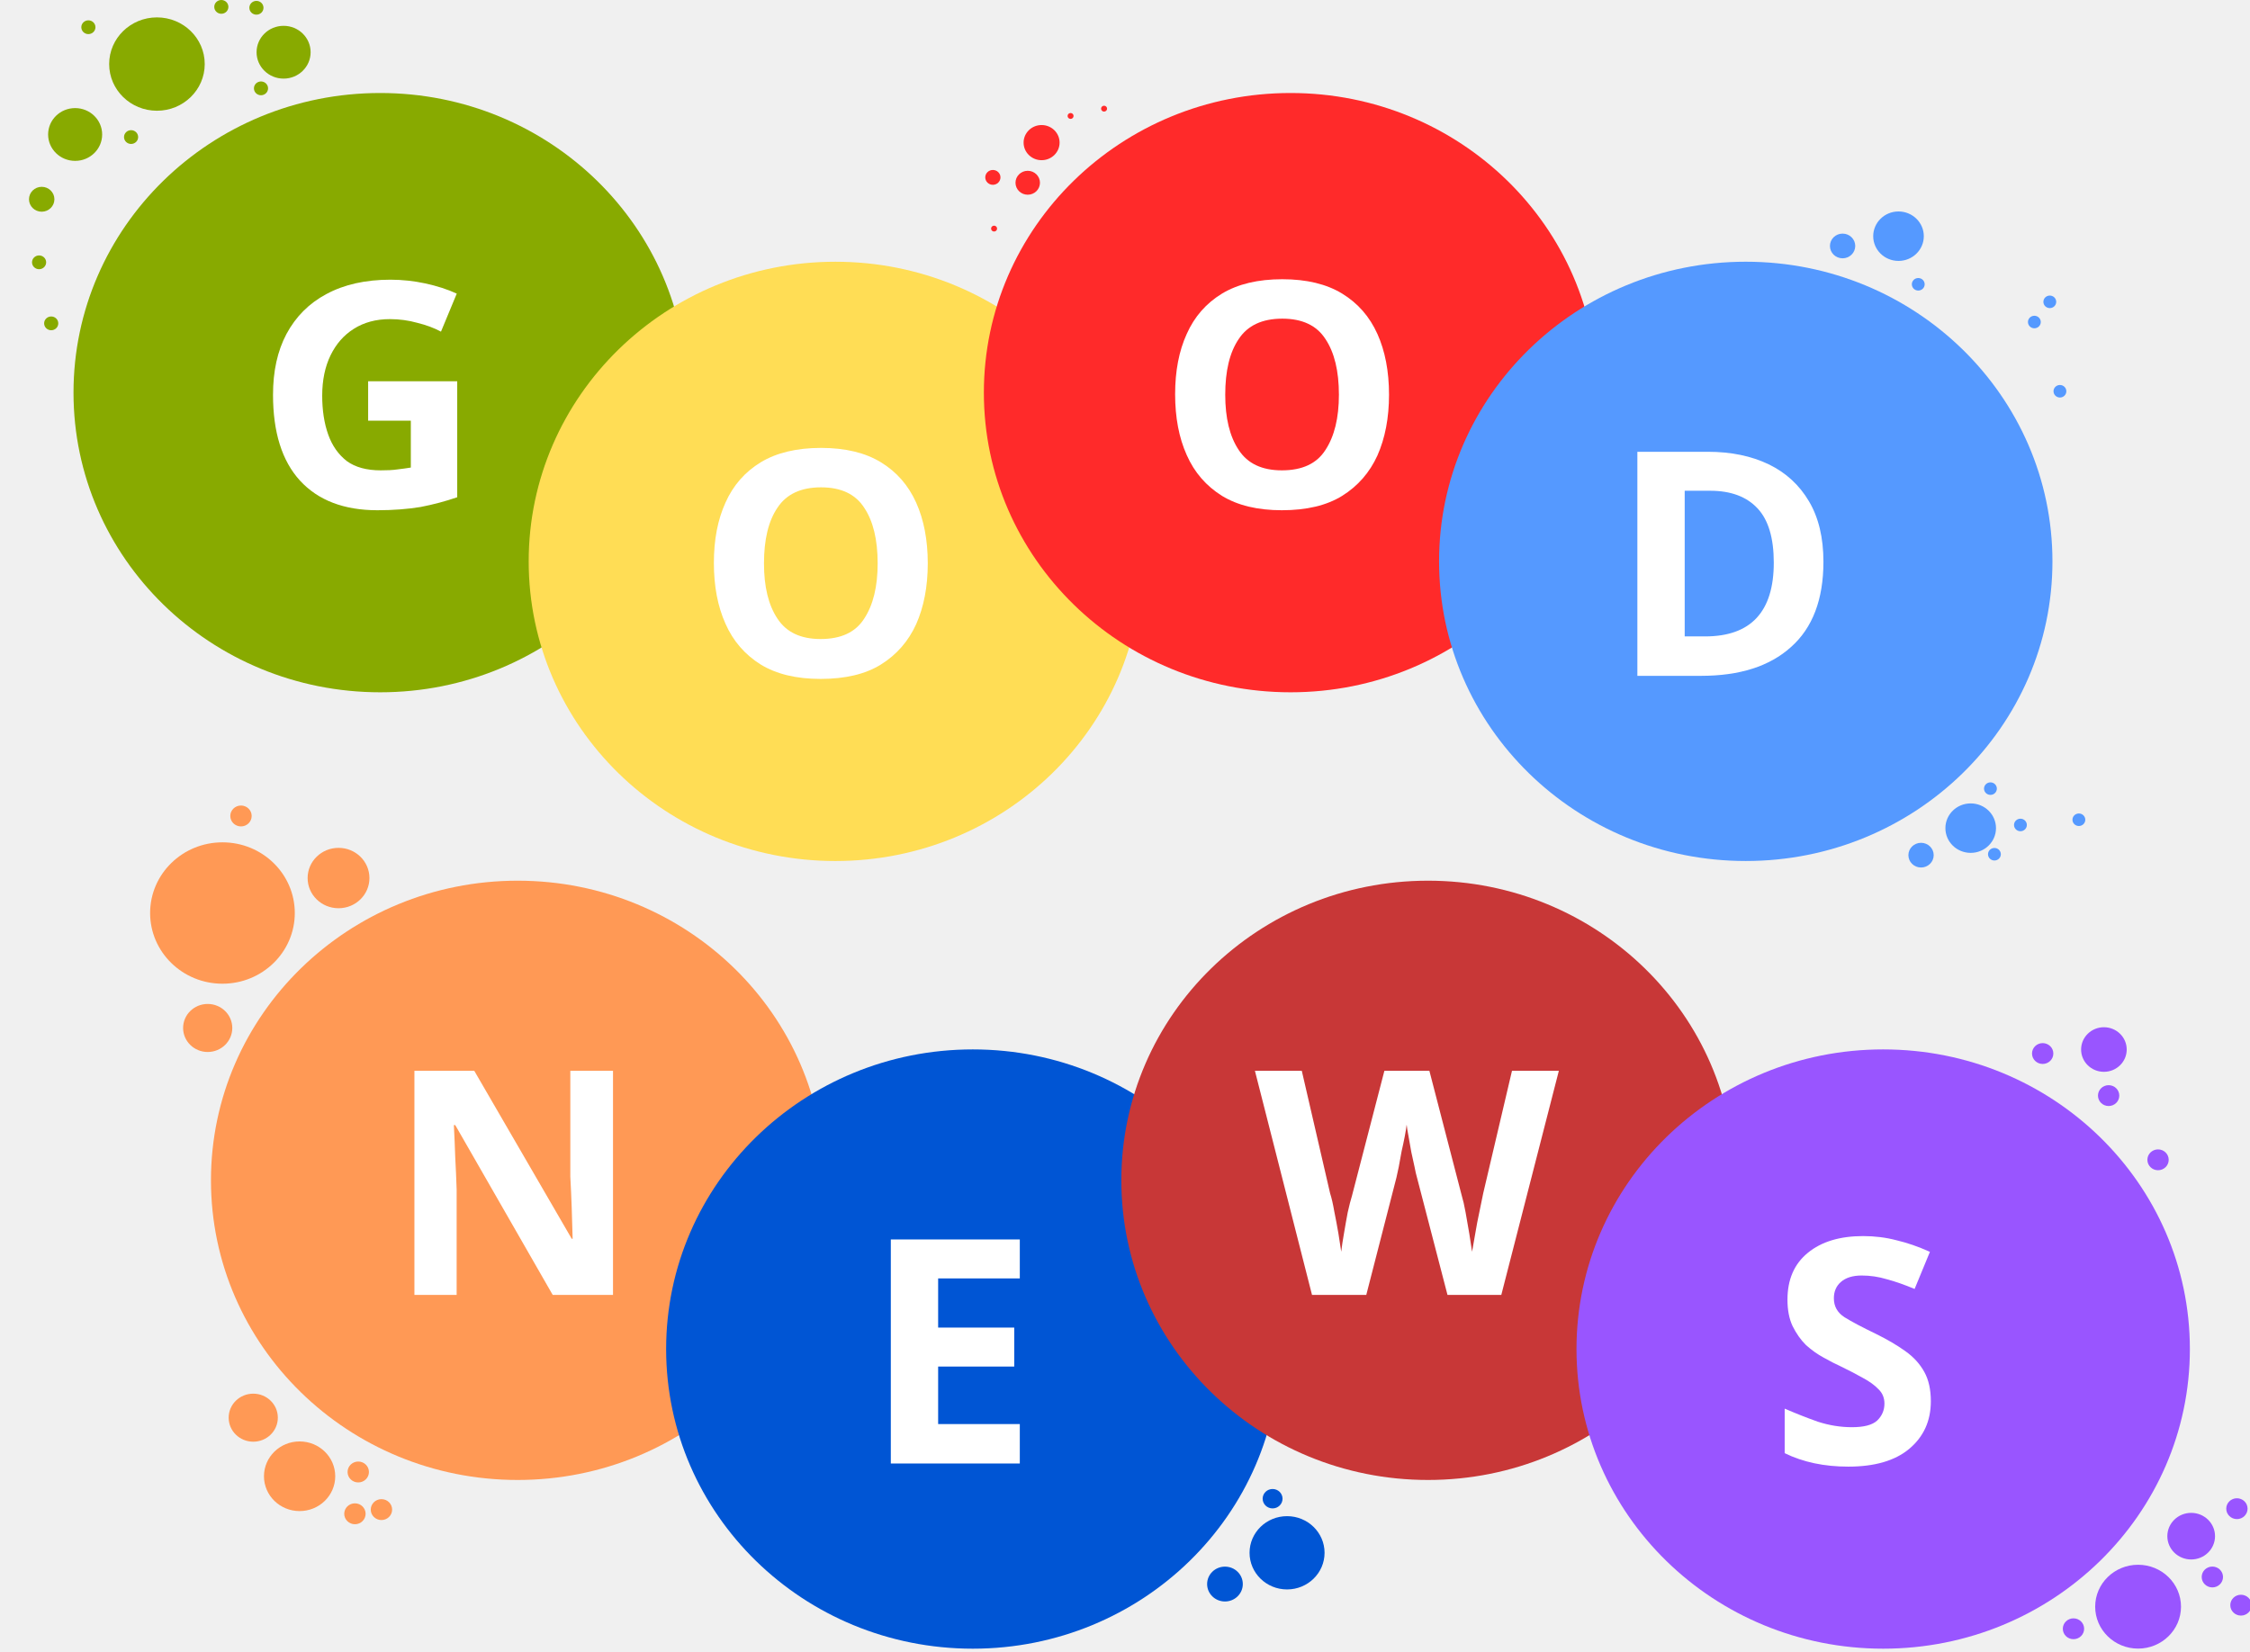
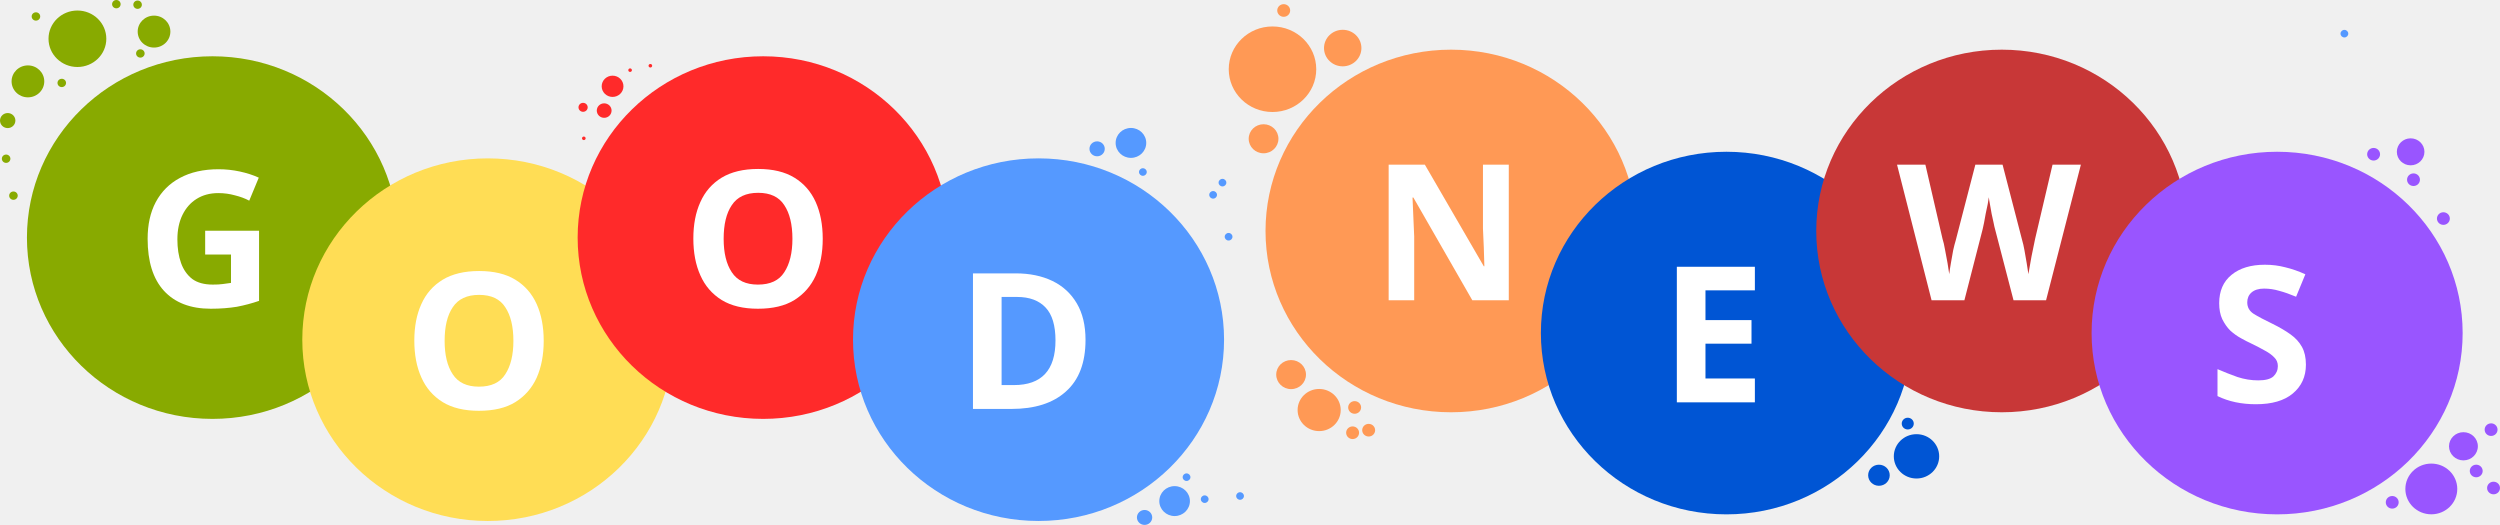
- <svg xmlns="http://www.w3.org/2000/svg" width="75.77mm" height="55.618mm" viewBox="0 0 75.77 55.618" version="1.1" id="svg8">
+ <svg xmlns="http://www.w3.org/2000/svg" width="139.171mm" height="29.221mm" viewBox="0 0 139.171 29.221" version="1.1" id="svg8">
  <defs id="defs2" />
-   <g id="layer1" transform="translate(-29.23169,-55.53213)">
+   <g id="layer1" transform="translate(-30.20746,-55.53213)">
    <ellipse style="fill:#88aa00;fill-rule:evenodd;stroke-width:0.265" id="path10" cx="42.035" cy="68.758" rx="10.328" ry="10.093" />
    <text xml:space="preserve" style="font-style:normal;font-variant:normal;font-weight:bold;font-stretch:normal;font-size:10.583px;line-height:1.25;font-family:sans-serif;-inkscape-font-specification:'sans-serif, Bold';font-variant-ligatures:normal;font-variant-caps:normal;font-variant-numeric:normal;font-variant-east-asian:normal;fill:#ffffff;fill-opacity:1;stroke:none;stroke-width:0.265" x="37.818" y="72.611" id="text76">
      <tspan id="tspan74" x="37.818" y="72.611" style="font-style:normal;font-variant:normal;font-weight:bold;font-stretch:normal;font-size:10.583px;font-family:sans-serif;-inkscape-font-specification:'sans-serif, Bold';font-variant-ligatures:normal;font-variant-caps:normal;font-variant-numeric:normal;font-variant-east-asian:normal;fill:#ffffff;stroke-width:0.265">G</tspan>
    </text>
    <g id="g150" transform="translate(-0.2086113,0.654419)">
      <ellipse style="fill:#ffdd55;fill-rule:evenodd;stroke-width:0.265" id="path10-2" cx="57.572" cy="73.787" rx="10.328" ry="10.093" />
      <text xml:space="preserve" style="font-style:normal;font-variant:normal;font-weight:bold;font-stretch:normal;font-size:10.583px;line-height:1.25;font-family:sans-serif;-inkscape-font-specification:'sans-serif, Bold';font-variant-ligatures:normal;font-variant-caps:normal;font-variant-numeric:normal;font-variant-east-asian:normal;fill:#ffffff;fill-opacity:1;stroke:none;stroke-width:0.265" x="52.872" y="77.639" id="text76-9">
        <tspan id="tspan102" x="52.872" y="77.639">O</tspan>
      </text>
    </g>
    <ellipse style="fill:#ff2a2a;fill-rule:evenodd;stroke-width:0.265" id="path10-2-3" cx="72.692" cy="68.758" rx="10.328" ry="10.093" />
    <text xml:space="preserve" style="font-style:normal;font-variant:normal;font-weight:bold;font-stretch:normal;font-size:10.583px;line-height:1.25;font-family:sans-serif;-inkscape-font-specification:'sans-serif, Bold';font-variant-ligatures:normal;font-variant-caps:normal;font-variant-numeric:normal;font-variant-east-asian:normal;fill:#ffffff;fill-opacity:1;stroke:none;stroke-width:0.265" x="68.197" y="72.611" id="text76-9-8">
      <tspan id="tspan102-7" x="68.197" y="72.611">O</tspan>
    </text>
    <ellipse style="fill:#5599ff;fill-rule:evenodd;stroke-width:0.265" id="path10-2-3-8" cx="88.021" cy="74.441" rx="10.328" ry="10.093" />
    <text xml:space="preserve" style="font-style:normal;font-variant:normal;font-weight:bold;font-stretch:normal;font-size:10.583px;line-height:1.25;font-family:sans-serif;-inkscape-font-specification:'sans-serif, Bold';font-variant-ligatures:normal;font-variant-caps:normal;font-variant-numeric:normal;font-variant-east-asian:normal;fill:#ffffff;fill-opacity:1;stroke:none;stroke-width:0.265" x="83.419" y="78.299" id="text76-9-0">
      <tspan id="tspan140" x="83.419" y="78.299">D</tspan>
    </text>
-     <ellipse style="fill:#ff9955;fill-rule:evenodd;stroke-width:0.265" id="path10-20" cx="46.664" cy="95.29" rx="10.328" ry="10.093" />
-     <text xml:space="preserve" style="font-style:normal;font-variant:normal;font-weight:bold;font-stretch:normal;font-size:10.583px;line-height:1.25;font-family:sans-serif;-inkscape-font-specification:'sans-serif, Bold';font-variant-ligatures:normal;font-variant-caps:normal;font-variant-numeric:normal;font-variant-east-asian:normal;fill:#ffffff;fill-opacity:1;stroke:none;stroke-width:0.265" x="42.235" y="99.148" id="text76-3">
-       <tspan id="tspan334" x="42.235" y="99.148">N</tspan>
+     <ellipse style="fill:#ff9955;fill-rule:evenodd;stroke-width:0.265" id="path10-20" cx="110.985" cy="68.39" rx="10.328" ry="10.093" />
+     <text xml:space="preserve" style="font-style:normal;font-variant:normal;font-weight:bold;font-stretch:normal;font-size:10.583px;line-height:1.25;font-family:sans-serif;-inkscape-font-specification:'sans-serif, Bold';font-variant-ligatures:normal;font-variant-caps:normal;font-variant-numeric:normal;font-variant-east-asian:normal;fill:#ffffff;fill-opacity:1;stroke:none;stroke-width:0.265" x="106.557" y="72.248" id="text76-3">
+       <tspan id="tspan334" x="106.557" y="72.248">N</tspan>
    </text>
-     <ellipse style="fill:#0055d4;fill-rule:evenodd;stroke-width:0.265" id="path10-2-34" cx="61.992" cy="100.973" rx="10.328" ry="10.093" />
-     <text xml:space="preserve" style="font-style:normal;font-variant:normal;font-weight:bold;font-stretch:normal;font-size:10.583px;line-height:1.25;font-family:sans-serif;-inkscape-font-specification:'sans-serif, Bold';font-variant-ligatures:normal;font-variant-caps:normal;font-variant-numeric:normal;font-variant-east-asian:normal;fill:#ffffff;fill-opacity:1;stroke:none;stroke-width:0.265" x="58.279" y="104.831" id="text76-9-6">
-       <tspan id="tspan336" x="58.279" y="104.831">E</tspan>
+     <ellipse style="fill:#0055d4;fill-rule:evenodd;stroke-width:0.265" id="path10-2-34" cx="126.314" cy="74.073" rx="10.328" ry="10.093" />
+     <text xml:space="preserve" style="font-style:normal;font-variant:normal;font-weight:bold;font-stretch:normal;font-size:10.583px;line-height:1.25;font-family:sans-serif;-inkscape-font-specification:'sans-serif, Bold';font-variant-ligatures:normal;font-variant-caps:normal;font-variant-numeric:normal;font-variant-east-asian:normal;fill:#ffffff;fill-opacity:1;stroke:none;stroke-width:0.265" x="122.601" y="77.931" id="text76-9-6">
+       <tspan id="tspan336" x="122.601" y="77.931">E</tspan>
    </text>
-     <ellipse style="fill:#c83737;fill-rule:evenodd;stroke-width:0.265" id="path10-2-3-5" cx="77.321" cy="95.29" rx="10.328" ry="10.093" />
-     <text xml:space="preserve" style="font-style:normal;font-variant:normal;font-weight:bold;font-stretch:normal;font-size:10.583px;line-height:1.25;font-family:sans-serif;-inkscape-font-specification:'sans-serif, Bold';font-variant-ligatures:normal;font-variant-caps:normal;font-variant-numeric:normal;font-variant-east-asian:normal;fill:#ffffff;fill-opacity:1;stroke:none;stroke-width:0.265" x="71.492" y="99.148" id="text76-9-8-4">
-       <tspan id="tspan338" x="71.492" y="99.148">W</tspan>
+     <ellipse style="fill:#c83737;fill-rule:evenodd;stroke-width:0.265" id="path10-2-3-5" cx="141.643" cy="68.39" rx="10.328" ry="10.093" />
+     <text xml:space="preserve" style="font-style:normal;font-variant:normal;font-weight:bold;font-stretch:normal;font-size:10.583px;line-height:1.25;font-family:sans-serif;-inkscape-font-specification:'sans-serif, Bold';font-variant-ligatures:normal;font-variant-caps:normal;font-variant-numeric:normal;font-variant-east-asian:normal;fill:#ffffff;fill-opacity:1;stroke:none;stroke-width:0.265" x="135.814" y="72.248" id="text76-9-8-4">
+       <tspan id="tspan338" x="135.814" y="72.248">W</tspan>
    </text>
-     <ellipse style="fill:#9955ff;fill-rule:evenodd;stroke-width:0.265" id="path10-2-3-8-6" cx="92.649" cy="100.973" rx="10.328" ry="10.093" />
-     <text xml:space="preserve" style="font-style:normal;font-variant:normal;font-weight:bold;font-stretch:normal;font-size:10.583px;line-height:1.25;font-family:sans-serif;-inkscape-font-specification:'sans-serif, Bold';font-variant-ligatures:normal;font-variant-caps:normal;font-variant-numeric:normal;font-variant-east-asian:normal;fill:#ffffff;fill-opacity:1;stroke:none;stroke-width:0.265" x="88.846" y="104.826" id="text76-9-0-7">
-       <tspan id="tspan340" x="88.846" y="104.826">S</tspan>
+     <ellipse style="fill:#9955ff;fill-rule:evenodd;stroke-width:0.265" id="path10-2-3-8-6" cx="156.971" cy="74.073" rx="10.328" ry="10.093" />
+     <text xml:space="preserve" style="font-style:normal;font-variant:normal;font-weight:bold;font-stretch:normal;font-size:10.583px;line-height:1.25;font-family:sans-serif;-inkscape-font-specification:'sans-serif, Bold';font-variant-ligatures:normal;font-variant-caps:normal;font-variant-numeric:normal;font-variant-east-asian:normal;fill:#ffffff;fill-opacity:1;stroke:none;stroke-width:0.265" x="153.168" y="77.925" id="text76-9-0-7">
+       <tspan id="tspan340" x="153.168" y="77.925">S</tspan>
    </text>
-     <ellipse style="fill:#ff9955;fill-rule:evenodd;stroke-width:0.062" id="path10-20-8" cx="36.723" cy="86.286" rx="2.436" ry="2.381" />
-     <ellipse style="fill:#ff9955;fill-rule:evenodd;stroke-width:0.027" id="path10-20-1" cx="40.632" cy="85.108" rx="1.041" ry="1.017" />
-     <ellipse style="fill:#ff9955;fill-rule:evenodd;stroke-width:0.021" id="path10-20-6" cx="36.226" cy="90.158" rx="0.828" ry="0.809" />
-     <ellipse style="fill:#ff9955;fill-rule:evenodd;stroke-width:0.009" id="path10-20-1-2" cx="37.347" cy="83.017" rx="0.36" ry="0.352" />
-     <ellipse style="fill:#ff9955;fill-rule:evenodd;stroke-width:0.031" id="path10-20-8-1" cx="39.321" cy="105.258" rx="1.2" ry="1.173" />
-     <ellipse style="fill:#ff9955;fill-rule:evenodd;stroke-width:0.021" id="path10-20-6-9" cx="37.76" cy="103.285" rx="0.828" ry="0.809" />
-     <ellipse style="fill:#ff9955;fill-rule:evenodd;stroke-width:0.009" id="path10-20-1-2-8" cx="41.296" cy="105.114" rx="0.36" ry="0.352" />
-     <ellipse style="fill:#ff9955;fill-rule:evenodd;stroke-width:0.009" id="path10-20-1-2-7" cx="42.077" cy="106.381" rx="0.36" ry="0.352" />
-     <ellipse style="fill:#ff9955;fill-rule:evenodd;stroke-width:0.009" id="path10-20-1-2-4" cx="41.184" cy="106.522" rx="0.36" ry="0.352" />
-     <ellipse style="fill:#0055d4;fill-rule:evenodd;stroke-width:0.032" id="path10-2-34-7" cx="72.574" cy="107.836" rx="1.263" ry="1.234" />
-     <ellipse style="fill:#0055d4;fill-rule:evenodd;stroke-width:0.015" id="path10-2-34-4" cx="70.483" cy="108.889" rx="0.601" ry="0.587" />
-     <ellipse style="fill:#0055d4;fill-rule:evenodd;stroke-width:0.009" id="path10-2-34-4-7" cx="72.087" cy="106.014" rx="0.335" ry="0.327" />
-     <ellipse style="fill:#9955ff;fill-rule:evenodd;stroke-width:0.037" id="path10-2-3-8-6-2" cx="101.233" cy="109.651" rx="1.445" ry="1.412" />
-     <ellipse style="fill:#9955ff;fill-rule:evenodd;stroke-width:0.021" id="path10-2-3-8-6-2-8" cx="103.021" cy="107.276" rx="0.803" ry="0.785" />
-     <ellipse style="fill:#9955ff;fill-rule:evenodd;stroke-width:0.009" id="path10-2-3-8-6-2-8-7" cx="104.561" cy="106.35" rx="0.359" ry="0.351" />
-     <ellipse style="fill:#9955ff;fill-rule:evenodd;stroke-width:0.009" id="path10-2-3-8-6-2-8-7-5" cx="99.057" cy="110.395" rx="0.359" ry="0.351" />
-     <ellipse style="fill:#9955ff;fill-rule:evenodd;stroke-width:0.009" id="path10-2-3-8-6-2-8-7-7" cx="104.697" cy="109.6" rx="0.359" ry="0.351" />
-     <ellipse style="fill:#9955ff;fill-rule:evenodd;stroke-width:0.009" id="path10-2-3-8-6-2-8-7-4" cx="103.734" cy="108.651" rx="0.359" ry="0.351" />
-     <ellipse style="fill:#9955ff;fill-rule:evenodd;stroke-width:0.02" id="path10-2-3-8-6-2-84" cx="100.082" cy="90.884" rx="0.768" ry="0.751" />
-     <ellipse style="fill:#9955ff;fill-rule:evenodd;stroke-width:0.009" id="path10-2-3-8-6-2-8-7-0" cx="98.02" cy="91.019" rx="0.359" ry="0.351" />
-     <ellipse style="fill:#9955ff;fill-rule:evenodd;stroke-width:0.009" id="path10-2-3-8-6-2-8-7-01" cx="100.241" cy="92.436" rx="0.359" ry="0.351" />
-     <ellipse style="fill:#9955ff;fill-rule:evenodd;stroke-width:0.009" id="path10-2-3-8-6-2-8-7-56" cx="101.905" cy="94.599" rx="0.359" ry="0.351" />
+     <ellipse style="fill:#ff9955;fill-rule:evenodd;stroke-width:0.062" id="path10-20-8" cx="101.045" cy="59.386" rx="2.436" ry="2.381" />
+     <ellipse style="fill:#ff9955;fill-rule:evenodd;stroke-width:0.027" id="path10-20-1" cx="104.954" cy="58.208" rx="1.041" ry="1.017" />
+     <ellipse style="fill:#ff9955;fill-rule:evenodd;stroke-width:0.021" id="path10-20-6" cx="100.548" cy="63.257" rx="0.828" ry="0.809" />
+     <ellipse style="fill:#ff9955;fill-rule:evenodd;stroke-width:0.009" id="path10-20-1-2" cx="101.669" cy="56.116" rx="0.36" ry="0.352" />
+     <ellipse style="fill:#ff9955;fill-rule:evenodd;stroke-width:0.031" id="path10-20-8-1" cx="103.643" cy="78.358" rx="1.2" ry="1.173" />
+     <ellipse style="fill:#ff9955;fill-rule:evenodd;stroke-width:0.021" id="path10-20-6-9" cx="102.081" cy="76.385" rx="0.828" ry="0.809" />
+     <ellipse style="fill:#ff9955;fill-rule:evenodd;stroke-width:0.009" id="path10-20-1-2-8" cx="105.618" cy="78.214" rx="0.36" ry="0.352" />
+     <ellipse style="fill:#ff9955;fill-rule:evenodd;stroke-width:0.009" id="path10-20-1-2-7" cx="106.399" cy="79.48" rx="0.36" ry="0.352" />
+     <ellipse style="fill:#ff9955;fill-rule:evenodd;stroke-width:0.009" id="path10-20-1-2-4" cx="105.505" cy="79.622" rx="0.36" ry="0.352" />
+     <ellipse style="fill:#0055d4;fill-rule:evenodd;stroke-width:0.032" id="path10-2-34-7" cx="136.896" cy="80.936" rx="1.263" ry="1.234" />
+     <ellipse style="fill:#0055d4;fill-rule:evenodd;stroke-width:0.015" id="path10-2-34-4" cx="134.805" cy="81.988" rx="0.601" ry="0.587" />
+     <ellipse style="fill:#0055d4;fill-rule:evenodd;stroke-width:0.009" id="path10-2-34-4-7" cx="136.409" cy="79.113" rx="0.335" ry="0.327" />
+     <ellipse style="fill:#9955ff;fill-rule:evenodd;stroke-width:0.037" id="path10-2-3-8-6-2" cx="165.555" cy="82.751" rx="1.445" ry="1.412" />
+     <ellipse style="fill:#9955ff;fill-rule:evenodd;stroke-width:0.021" id="path10-2-3-8-6-2-8" cx="167.343" cy="80.376" rx="0.803" ry="0.785" />
+     <ellipse style="fill:#9955ff;fill-rule:evenodd;stroke-width:0.009" id="path10-2-3-8-6-2-8-7" cx="168.883" cy="79.45" rx="0.359" ry="0.351" />
+     <ellipse style="fill:#9955ff;fill-rule:evenodd;stroke-width:0.009" id="path10-2-3-8-6-2-8-7-5" cx="163.379" cy="83.495" rx="0.359" ry="0.351" />
+     <ellipse style="fill:#9955ff;fill-rule:evenodd;stroke-width:0.009" id="path10-2-3-8-6-2-8-7-7" cx="169.019" cy="82.699" rx="0.359" ry="0.351" />
+     <ellipse style="fill:#9955ff;fill-rule:evenodd;stroke-width:0.009" id="path10-2-3-8-6-2-8-7-4" cx="168.055" cy="81.751" rx="0.359" ry="0.351" />
+     <ellipse style="fill:#9955ff;fill-rule:evenodd;stroke-width:0.02" id="path10-2-3-8-6-2-84" cx="164.404" cy="63.984" rx="0.768" ry="0.751" />
+     <ellipse style="fill:#9955ff;fill-rule:evenodd;stroke-width:0.009" id="path10-2-3-8-6-2-8-7-0" cx="162.342" cy="64.119" rx="0.359" ry="0.351" />
+     <ellipse style="fill:#9955ff;fill-rule:evenodd;stroke-width:0.009" id="path10-2-3-8-6-2-8-7-01" cx="164.563" cy="65.536" rx="0.359" ry="0.351" />
+     <ellipse style="fill:#9955ff;fill-rule:evenodd;stroke-width:0.009" id="path10-2-3-8-6-2-8-7-56" cx="166.227" cy="67.699" rx="0.359" ry="0.351" />
    <ellipse style="fill:#88aa00;fill-rule:evenodd;stroke-width:0.041" id="path10-3" cx="34.517" cy="57.69" rx="1.609" ry="1.572" />
    <ellipse style="fill:#88aa00;fill-rule:evenodd;stroke-width:0.023" id="path10-3-7" cx="31.762" cy="60.062" rx="0.91" ry="0.889" />
    <ellipse style="fill:#88aa00;fill-rule:evenodd;stroke-width:0.011" id="path10-3-7-4" cx="30.636" cy="62.244" rx="0.428" ry="0.419" />
    <ellipse style="fill:#88aa00;fill-rule:evenodd;stroke-width:0.023" id="path10-3-7-3" cx="38.782" cy="57.291" rx="0.91" ry="0.889" />
    <ellipse style="fill:#88aa00;fill-rule:evenodd;stroke-width:0.006" id="path10-3-7-4-1" cx="33.646" cy="60.149" rx="0.238" ry="0.232" />
    <ellipse style="fill:#88aa00;fill-rule:evenodd;stroke-width:0.006" id="path10-3-7-4-1-4" cx="32.208" cy="56.449" rx="0.238" ry="0.232" />
    <ellipse style="fill:#88aa00;fill-rule:evenodd;stroke-width:0.006" id="path10-3-7-4-1-1" cx="38.021" cy="58.508" rx="0.238" ry="0.232" />
    <ellipse style="fill:#88aa00;fill-rule:evenodd;stroke-width:0.006" id="path10-3-7-4-1-2" cx="36.685" cy="55.764" rx="0.238" ry="0.232" />
    <ellipse style="fill:#88aa00;fill-rule:evenodd;stroke-width:0.006" id="path10-3-7-4-1-0" cx="37.867" cy="55.794" rx="0.238" ry="0.232" />
    <ellipse style="fill:#88aa00;fill-rule:evenodd;stroke-width:0.006" id="path10-3-7-4-1-43" cx="30.956" cy="66.424" rx="0.238" ry="0.232" />
    <ellipse style="fill:#88aa00;fill-rule:evenodd;stroke-width:0.006" id="path10-3-7-4-1-14" cx="30.548" cy="64.368" rx="0.238" ry="0.232" />
    <ellipse style="fill:#ff2a2a;fill-rule:evenodd;stroke-width:0.016" id="path10-2-3-3" cx="64.308" cy="60.336" rx="0.606" ry="0.592" />
    <ellipse style="fill:#ff2a2a;fill-rule:evenodd;stroke-width:0.011" id="path10-2-3-3-8" cx="63.841" cy="61.688" rx="0.412" ry="0.403" />
    <ellipse style="fill:#ff2a2a;fill-rule:evenodd;stroke-width:0.007" id="path10-2-3-3-8-1" cx="62.667" cy="61.507" rx="0.256" ry="0.25" />
    <ellipse style="fill:#ff2a2a;fill-rule:evenodd;stroke-width:0.003" id="path10-2-3-3-8-1-7" cx="62.708" cy="63.232" rx="0.101" ry="0.099" />
    <ellipse style="fill:#ff2a2a;fill-rule:evenodd;stroke-width:0.003" id="path10-2-3-3-8-1-7-5" cx="66.412" cy="59.192" rx="0.101" ry="0.099" />
    <ellipse style="fill:#ff2a2a;fill-rule:evenodd;stroke-width:0.003" id="path10-2-3-3-8-1-7-5-4" cx="65.284" cy="59.438" rx="0.101" ry="0.099" />
    <ellipse style="fill:#5599ff;fill-rule:evenodd;stroke-width:0.022" id="path10-2-3-8-64" cx="93.165" cy="63.488" rx="0.852" ry="0.833" />
    <ellipse style="fill:#5599ff;fill-rule:evenodd;stroke-width:0.022" id="path10-2-3-8-64-9" cx="95.596" cy="83.427" rx="0.852" ry="0.833" />
    <ellipse style="fill:#5599ff;fill-rule:evenodd;stroke-width:0.011" id="path10-2-3-8-64-9-5" cx="93.924" cy="84.337" rx="0.426" ry="0.416" />
    <ellipse style="fill:#5599ff;fill-rule:evenodd;stroke-width:0.011" id="path10-2-3-8-64-9-5-8" cx="91.282" cy="63.817" rx="0.426" ry="0.416" />
    <ellipse style="fill:#5599ff;fill-rule:evenodd;stroke-width:0.006" id="path10-2-3-8-64-9-5-8-0" cx="96.261" cy="82.096" rx="0.216" ry="0.211" />
    <ellipse style="fill:#5599ff;fill-rule:evenodd;stroke-width:0.006" id="path10-2-3-8-64-9-5-8-0-1" cx="99.239" cy="83.144" rx="0.216" ry="0.211" />
-     <ellipse style="fill:#5599ff;fill-rule:evenodd;stroke-width:0.006" id="path10-2-3-8-64-9-5-8-0-1-0" cx="96.395" cy="84.306" rx="0.216" ry="0.211" />
+     <ellipse style="fill:#5599ff;fill-rule:evenodd;stroke-width:0.006" id="path10-2-3-8-64-9-5-8-0-1-0" cx="160.716" cy="57.406" rx="0.216" ry="0.211" />
    <ellipse style="fill:#5599ff;fill-rule:evenodd;stroke-width:0.006" id="path10-2-3-8-64-9-5-8-0-1-02" cx="97.271" cy="83.32" rx="0.216" ry="0.211" />
    <ellipse style="fill:#5599ff;fill-rule:evenodd;stroke-width:0.006" id="path10-2-3-8-64-9-5-8-0-1-5" cx="93.83" cy="65.108" rx="0.216" ry="0.211" />
    <ellipse style="fill:#5599ff;fill-rule:evenodd;stroke-width:0.006" id="path10-2-3-8-64-9-5-8-0-1-9" cx="98.26" cy="65.699" rx="0.216" ry="0.211" />
    <ellipse style="fill:#5599ff;fill-rule:evenodd;stroke-width:0.006" id="path10-2-3-8-64-9-5-8-0-1-8" cx="97.74" cy="66.379" rx="0.216" ry="0.211" />
    <ellipse style="fill:#5599ff;fill-rule:evenodd;stroke-width:0.006" id="path10-2-3-8-64-9-5-8-0-1-4" cx="98.601" cy="68.711" rx="0.216" ry="0.211" />
  </g>
</svg>
